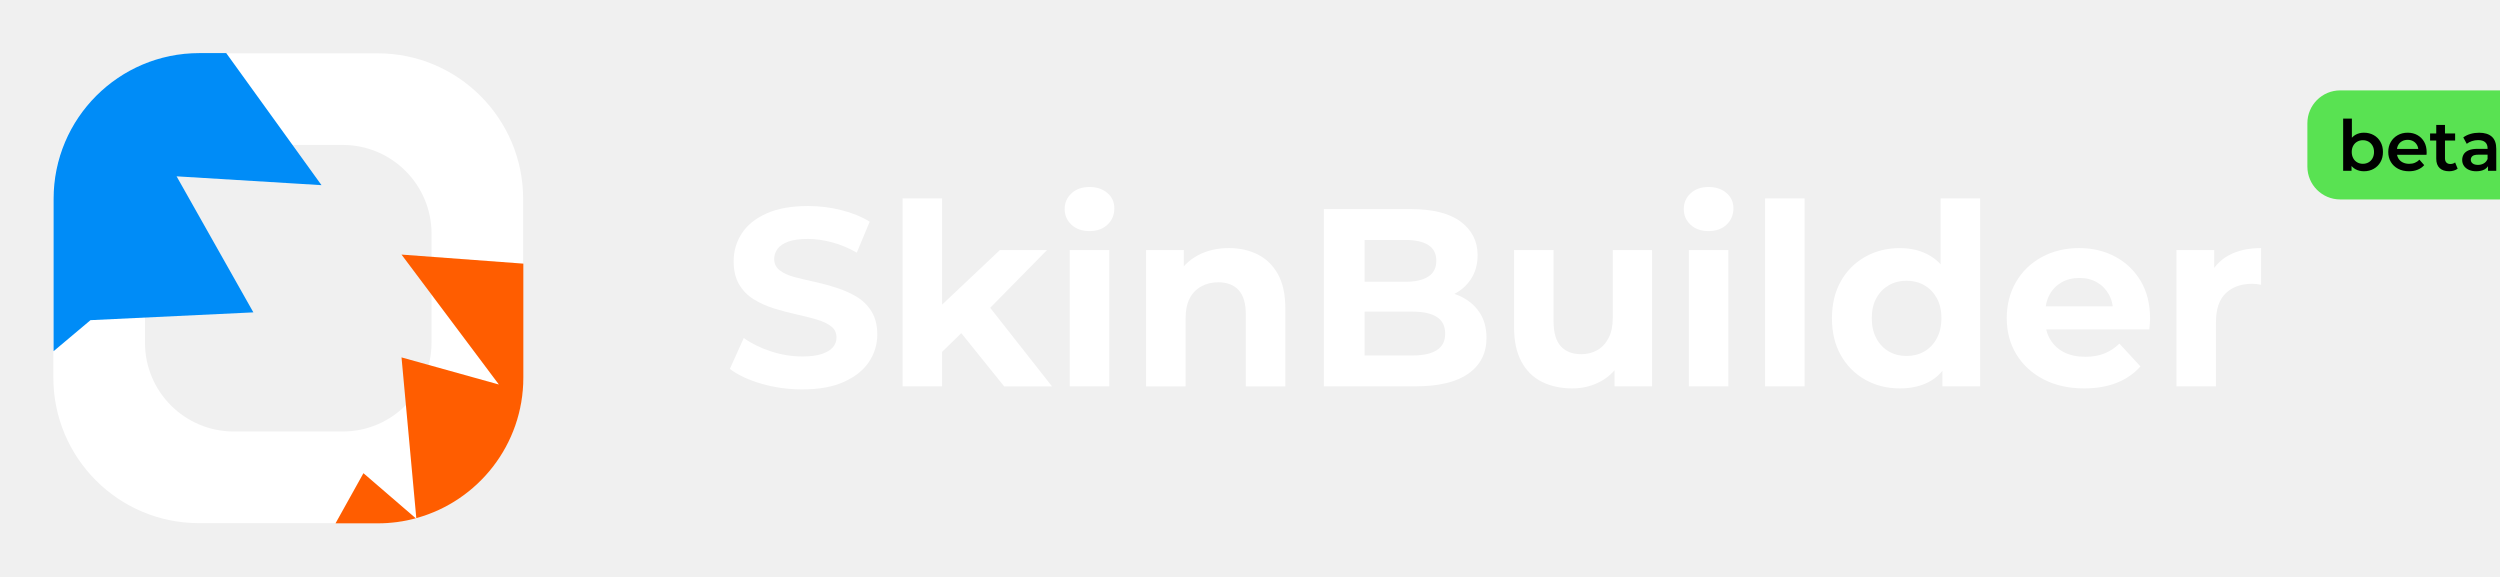
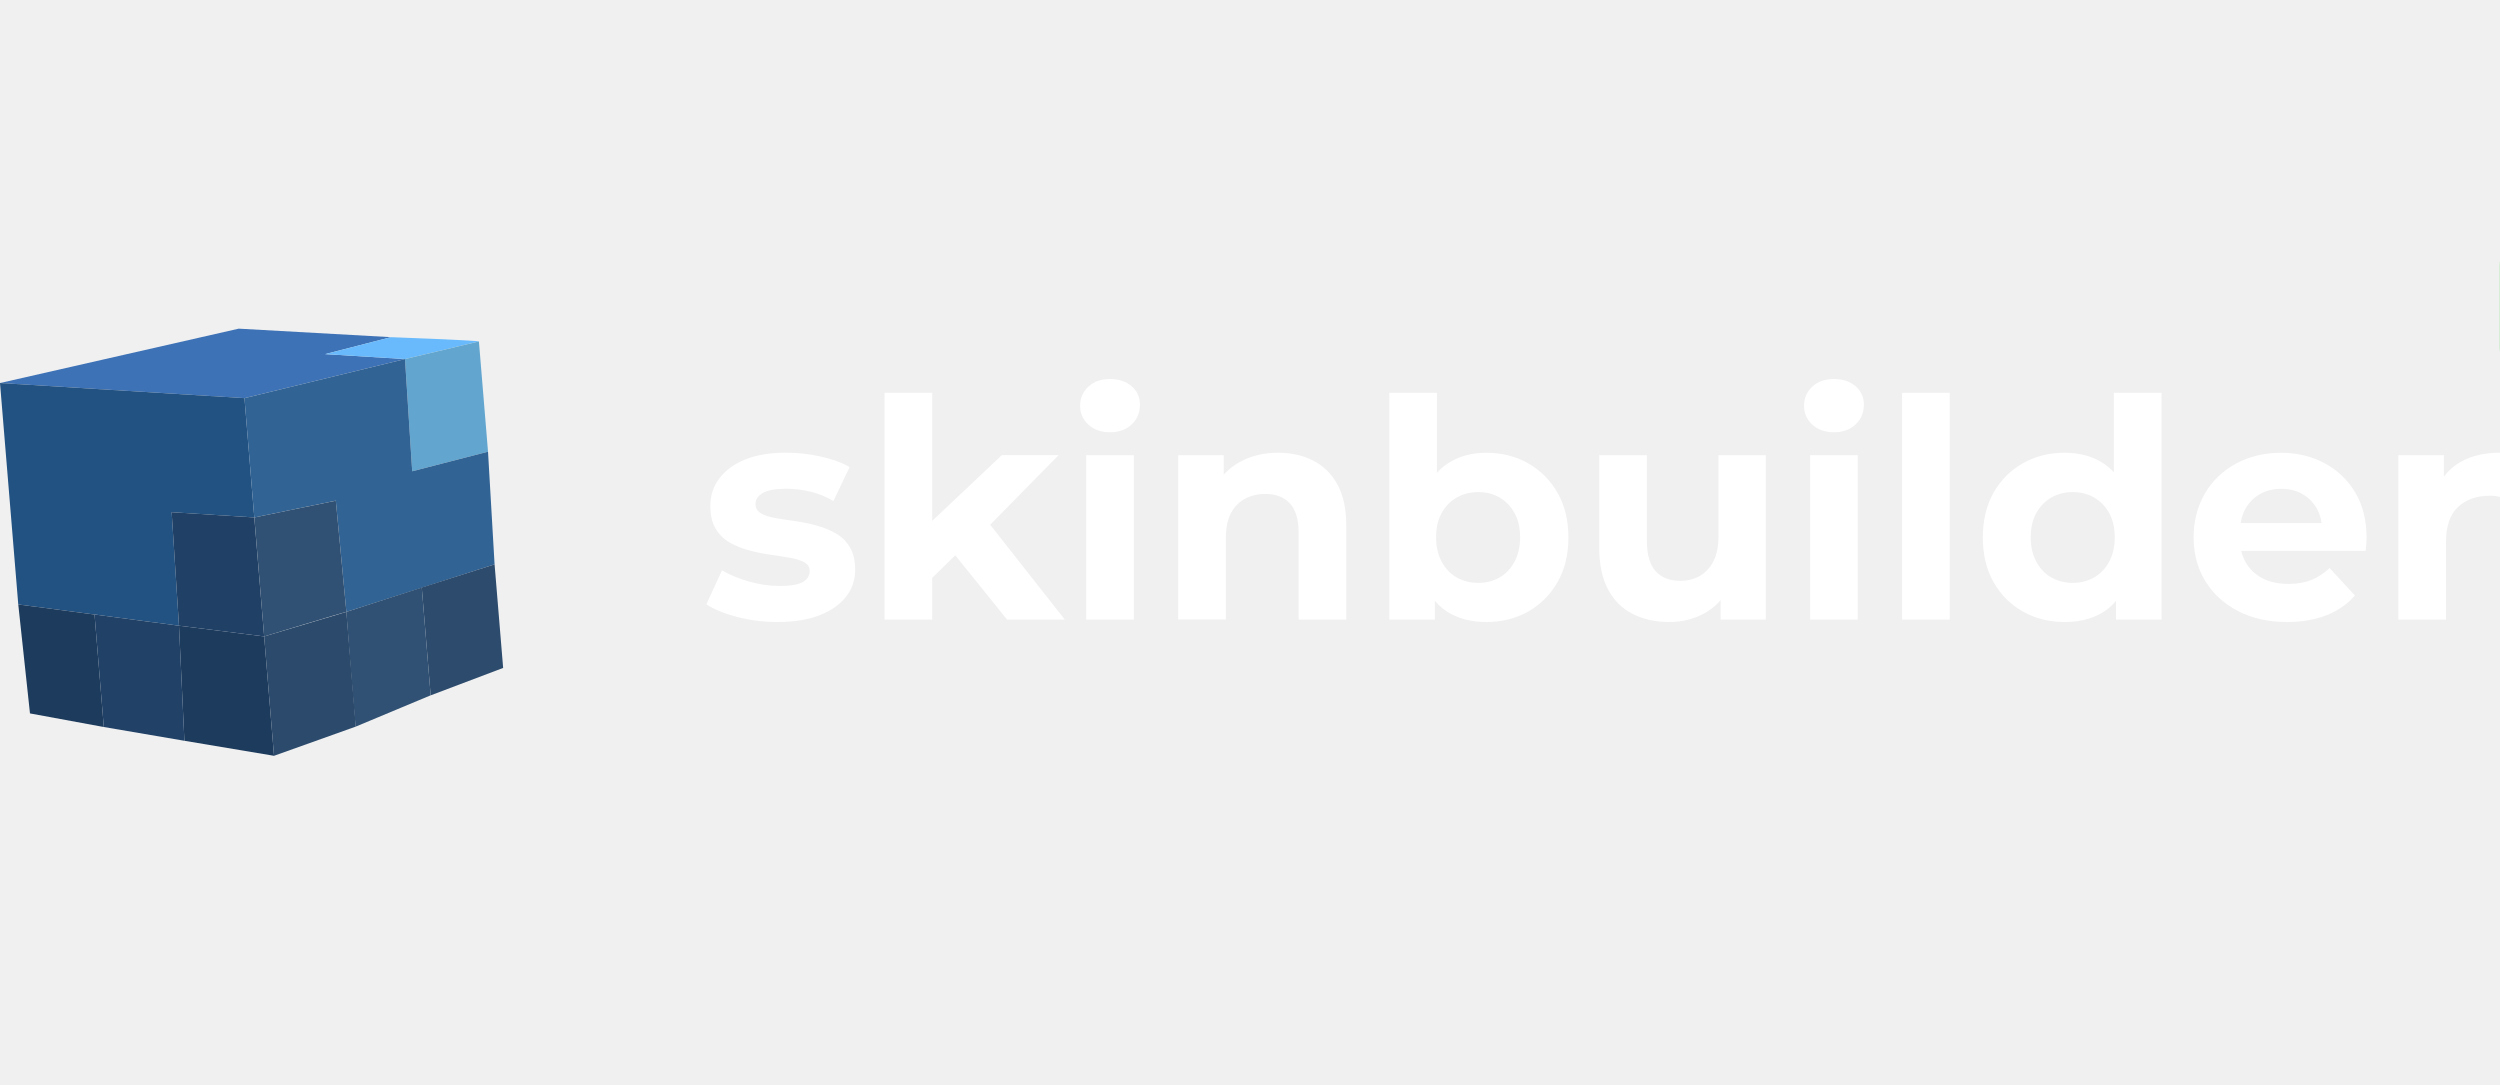
- <svg xmlns="http://www.w3.org/2000/svg" version="1.1" id="Слой_1" x="0px" y="0px" viewBox="0 0 8674 2000" style="enable-background:new 0 0 8674 2000;" xml:space="preserve">
+ <svg xmlns="http://www.w3.org/2000/svg" version="1.1" id="Слой_1" x="0px" y="0px" viewBox="0 0 4612 2000" style="enable-background:new 0 0 4612 2000;" xml:space="preserve">
  <style type="text/css">
- 	.st0{fill:#FFFFFF;}
- 	.st1{fill:#008CF7;}
- 	.st2{fill:#FF5D00;}
- 	.st3{fill:#59E252;}
+ 	.st0{fill:#3E72B6;}
+ 	.st1{fill:#68BAFC;}
+ 	.st2{fill:#62A6CF;}
+ 	.st3{fill:#225282;}
+ 	.st4{fill:#316395;}
+ 	.st5{fill:#1D3B5D;}
+ 	.st6{fill:#214167;}
+ 	.st7{fill:#204066;}
+ 	.st8{fill:#305173;}
+ 	.st9{fill:#2D4B6D;}
+ 	.st10{fill:#2C4A6C;}
+ 	.st11{fill:#FFFFFF;}
+ 	.st12{fill:#59E252;}
</style>
-   <path class="st0" d="M1310,185H690.2c-278.9,0-505.1,226.1-505.1,505.1v619.8c0,279,226.1,505.2,505.1,505.2h619.8  c278.9,0,505.1-226.1,505.1-505.1V690.1C1815.1,411.1,1588.9,185,1310,185z M1497.2,1189c0,170.2-138,308.1-308.1,308.1H811.1  c-170.2,0-308.1-138-308.1-308.1V811c0-170.2,138-308.1,308.1-308.1h378.1c170.2,0,308.1,138,308.1,308.1L1497.2,1189L1497.2,1189z" />
-   <path class="st1" d="M185.9,689.8v528.7L314,1110.8l565.1-27l-266.4-472l502.8,30.6L784.9,184.2h-93.3  C412.3,184.2,185.9,410.6,185.9,689.8z" />
+   <polygon class="st0" points="0,706.6 440.4,606.3 721.2,622 599.7,653.3 747.1,662.4 451,734.5 " />
+   <path class="st1" d="M883.5,629.9c-5.2-2.1-162.3-7.9-162.3-7.9l-121.5,31.3l147.4,9.1L883.5,629.9z" />
+   <polygon class="st2" points="760.4,869.4 747.1,662.4 883.5,629.9 900.3,833.3 " />
+   <polygon class="st3" points="33.7,1115.1 0,706.6 451,734.5 469.1,954.6 316.7,944.9 330.2,1154.3 " />
+   <polygon class="st4" points="639,1128.8 912.4,1041.1 900.3,833.3 760.4,869.4 747.1,662.4 451,734.5 469.1,954.6 619.5,923.6 " />
+   <polygon class="st5" points="33.7,1115.1 55.3,1316.1 191.5,1341.2 174.4,1133.7 " />
+   <polygon class="st5" points="505.5,1394.3 487.3,1174.1 330.2,1154.3 340.2,1366.6 " />
+   <polygon class="st6" points="174.4,1133.7 330.2,1154.3 340.2,1366.6 191.5,1341.2 " />
+   <polygon class="st7" points="316.7,944.9 469.1,954.6 487.3,1174.1 330.2,1154.3 " />
+   <path class="st8" d="M639,1128.8c-3.7,0.3-151.7,45.3-151.7,45.3l-18.1-219.5l150.3-30.9L639,1128.8z" />
+   <polygon class="st9" points="912.4,1041.1 928.2,1232.2 794.5,1282.8 778.1,1083.8 " />
+   <path class="st8" d="M656.4,1340.4c-1.8-6.1-17.5-211.6-17.5-211.6l139.2-45l16.4,198.9L656.4,1340.4z" />
+   <polygon class="st10" points="487.3,1174.1 505.5,1394.3 656.4,1340.4 639,1128.8 " />
  <g>
-     <path class="st2" d="M1164.1,1815.8h146.3c45.8,0,90.1-6,132.2-17.5L1261,1641.8L1164.1,1815.8z" />
-     <path class="st2" d="M1393.1,883.3l337.8,450.8l-337.8-94.1l51.3,557.7c214.2-58.7,371.4-254.9,371.4-487.6V914.7L1393.1,883.3z" />
+     <path class="st11" d="M1434.4,1147.5c-25.9,0-50.7-3.1-74.4-9.3c-23.7-6.2-42.7-14-56.9-23.4l28.8-62.6   c14.3,8.3,30.9,15.1,49.9,20.6c19,5.4,37.7,8.2,56.1,8.2c20.3,0,34.7-2.4,43.1-7.3c8.5-4.9,12.7-11.7,12.7-20.3   c0-7.1-3.3-12.5-9.9-16.1s-15.2-6.3-25.9-8.2c-10.7-1.9-22.7-3.8-35.8-5.6c-13.2-1.9-26.2-4.5-39.2-7.9s-25-8.2-36.1-14.4   s-19.9-14.8-26.5-25.7s-9.9-25-9.9-42.3c0-19.2,5.6-36.2,16.9-51s27.2-26.4,47.9-34.7c20.7-8.3,45.7-12.4,75-12.4   c21,0,42.2,2.3,63.4,7c21.2,4.7,39.2,11.2,53.8,19.5l-29.9,62.6c-14.3-8.3-28.8-14.1-43.7-17.5c-14.8-3.4-29-5.1-42.6-5.1   c-20.3,0-34.9,2.6-44,7.9c-9,5.3-13.5,12-13.5,20.3c0,7.5,3.4,13.2,10.2,17.2c6.8,4,15.6,6.9,26.5,8.7c10.9,1.9,22.9,3.8,36.1,5.6   c13.2,1.9,26.1,4.5,38.9,7.9s24.7,8.2,35.8,14.4c11.1,6.2,19.9,14.8,26.5,25.7s9.9,25,9.9,42.3c0,18.4-5.6,34.9-16.9,49.3   s-27.5,25.8-48.8,34.1C1490.7,1143.3,1464.9,1147.5,1434.4,1147.5z" />
+     <path class="st11" d="M1631.8,1143V724.7h87.9V1143H1631.8z M1704.5,1080.9l2.2-107.7l141.5-133.6H1953l-135.9,138.1l-45.7,37.8   L1704.5,1080.9z M1857.8,1143l-102.6-127.4l55.2-68.2l153.9,195.6H1857.8L1857.8,1143z" />
+     <path class="st11" d="M2047.8,797.4c-16.5,0-29.9-4.7-40-14.1c-10.2-9.4-15.2-21-15.2-35c0-13.9,5.1-25.5,15.2-35   c10.2-9.4,23.5-14.1,40-14.1c16.2,0,29.4,4.4,39.7,13.2s15.5,20.2,15.5,34.1c0,14.7-5.1,26.8-15.2,36.4   C2077.7,792.6,2064.3,797.4,2047.8,797.4z M2003.8,1143V839.7h87.9V1143H2003.8z" />
+     <path class="st11" d="M2357.8,835.2c24.1,0,45.6,4.8,64.6,14.4c19,9.6,33.9,24.2,44.8,44c10.9,19.7,16.4,45,16.4,75.8V1143h-87.9   V982.8c0-24.4-5.4-42.5-16.1-54.1s-25.8-17.5-45.4-17.5c-13.9,0-26.4,3-37.5,9s-19.7,14.8-25.9,26.5s-9.3,27.1-9.3,46.2v149.9   h-87.9V839.7h84v84l-15.8-25.4c10.9-20.3,26.5-35.9,46.8-46.8C2308.8,840.6,2331.9,835.2,2357.8,835.2z" />
+     <path class="st11" d="M2563,1143V724.7h87.9v176.5l-5.6,89.6l1.7,90.2v62H2563z M2741.7,1147.5c-25.9,0-48.6-5.5-67.9-16.6   c-19.4-11.1-34.1-28.3-44.2-51.6c-10.1-23.3-15.2-52.6-15.2-87.9c0-35.7,5.4-65,16.1-87.9s25.6-40,44.8-51.3s41.3-16.9,66.5-16.9   c28.9,0,54.8,6.5,77.5,19.5s40.8,31.1,54.1,54.4c13.3,23.3,20,50.7,20,82.3s-6.7,59-20,82.3s-31.4,41.4-54.1,54.4   C2796.5,1141,2770.7,1147.5,2741.7,1147.5z M2727.1,1075.3c14.7,0,27.7-3.3,39.2-9.9s20.7-16.2,27.6-29   c6.9-12.8,10.4-27.8,10.4-45.1c0-17.7-3.5-32.7-10.4-45.1c-7-12.4-16.2-21.9-27.6-28.5c-11.5-6.6-24.5-9.9-39.2-9.9   s-27.8,3.3-39.5,9.9c-11.6,6.6-21,16.1-27.9,28.5c-7,12.4-10.4,27.4-10.4,45.1c0,17.3,3.5,32.3,10.4,45.1   c6.9,12.8,16.2,22.5,27.9,29C2699.3,1072,2712.4,1075.3,2727.1,1075.3z" />
+     <path class="st11" d="M3080,1147.5c-25.6,0-48.1-4.9-67.6-14.7c-19.6-9.8-34.8-24.8-45.7-45.1c-10.9-20.3-16.4-45.8-16.4-76.7   V839.7h87.9v157.9c0,25.6,5.4,44.2,16.1,56.1s25.8,17.8,45.4,17.8c13.5,0,25.6-3,36.1-9s18.9-15,25.1-27.1   c6.2-12,9.3-27.1,9.3-45.1V839.7h87.4V1143h-83.4v-84l15.2,24.8c-10.5,21.1-25.6,36.9-45.1,47.6   C3124.7,1142.1,3103.3,1147.5,3080,1147.5z" />
+     <path class="st11" d="M3383.3,797.4c-16.5,0-29.9-4.7-40-14.1c-10.1-9.4-15.2-21-15.2-35c0-13.9,5.1-25.5,15.2-35   c10.1-9.4,23.5-14.1,40-14.1c16.2,0,29.4,4.4,39.7,13.2s15.5,20.2,15.5,34.1c0,14.7-5.1,26.8-15.2,36.4   C3413.1,792.6,3399.8,797.4,3383.3,797.4z M3339.3,1143V839.7h87.9V1143H3339.3z" />
+     <path class="st11" d="M3509,1143V724.7h87.9V1143H3509z" />
+     <path class="st11" d="M3808.9,1147.5c-28.6,0-54.3-6.5-77.2-19.4c-22.9-13-41-31.1-54.1-54.4c-13.2-23.3-19.7-50.7-19.7-82.3   s6.6-59,19.7-82.3c13.1-23.3,31.2-41.4,54.1-54.4c22.9-13,48.7-19.5,77.2-19.5c25.6,0,47.9,5.6,67.1,16.9   c19.2,11.3,34,28.4,44.5,51.3c10.5,22.9,15.8,52.2,15.8,87.9c0,35.3-5.1,64.7-15.2,87.9c-10.1,23.3-24.7,40.5-43.7,51.6   C3858.4,1141.9,3835.6,1147.5,3808.9,1147.5z M3823.5,1075.3c14.7,0,27.8-3.3,39.5-9.9c11.6-6.6,20.9-16.2,27.9-29   c6.9-12.8,10.4-27.8,10.4-45.1c0-17.7-3.5-32.7-10.4-45.1c-7-12.4-16.3-21.9-27.9-28.5c-11.6-6.6-24.8-9.9-39.5-9.9   c-14.3,0-27.2,3.3-38.9,9.9s-21,16.1-27.9,28.5c-7,12.4-10.4,27.4-10.4,45.1c0,17.3,3.5,32.3,10.4,45.1c6.9,12.8,16.2,22.5,27.9,29   C3796.3,1072,3809.3,1075.3,3823.5,1075.3z M3903.6,1143v-62l1.7-90.2l-5.6-89.6V724.7h87.9V1143H3903.6z" />
+     <path class="st11" d="M4219.3,1147.5c-34.6,0-64.8-6.8-90.8-20.3c-25.9-13.5-46-32-60.3-55.5s-21.4-50.3-21.4-80.3   c0-30.1,6.9-56.9,20.6-80.6c13.7-23.7,32.9-42.2,57.5-55.5s52.3-20,83.1-20c29.7,0,56.5,6.4,80.3,19.2   c23.9,12.8,42.8,30.8,56.7,54.1c13.9,23.3,20.9,51.3,20.9,84c0,3.4-0.2,7.2-0.6,11.6c-0.4,4.3-0.8,8.4-1.1,12.1h-246.4V965h200.1   l-34.4,15.2c0.4-15.8-2.6-29.5-9-41.2s-15.2-20.8-26.5-27.3c-11.3-6.6-24.4-9.9-39.5-9.9c-15,0-28.3,3.3-39.7,9.9   c-11.5,6.6-20.4,15.8-26.8,27.6s-9.6,25.8-9.6,42v13.5c0,16.9,3.8,31.6,11.3,44s17.9,21.9,31,28.5s28.9,9.9,47.4,9.9   c15.8,0,29.8-2.4,42-7.3s23.4-12.2,33.5-22l46.8,50.7c-13.9,15.8-31.4,27.9-52.4,36.4C4271,1143.2,4246.7,1147.5,4219.3,1147.5z" />
+     <path class="st11" d="M4424.5,1143V839.7h84v86.2l-11.8-25.4c9-21.4,23.5-37.7,43.4-48.8s44.2-16.6,72.7-16.6v81.7   c-3.4-0.8-6.7-1.3-9.9-1.7c-3.2-0.4-6.3-0.6-9.3-0.6c-24.8,0-44.5,7-59.2,20.9s-22,35.3-22,64.3V1143H4424.5L4424.5,1143z" />
  </g>
+   <path class="st12" d="M5277.4,754.5h-551.8c-62.9,0-113.9-51-113.9-113.9V490c0-62.9,51-113.9,113.9-113.9h551.8  c62.9,0,113.9,51,113.9,113.9v150.6C5391.3,703.5,5340.3,754.5,5277.4,754.5z" />
  <g>
-     <path class="st0" d="M2783.6,1351.1c-49.2,0-96.5-6.6-141.9-19.8c-45.4-13.2-81.9-30.3-109.4-51.4l48.3-107.2   c25.8,18.7,56.8,34.1,93.2,46.1c36.3,12,73,18,109.9,18c28.1,0,50.8-2.9,68.1-8.8c17.3-5.9,30-13.6,38.2-23.3   c8.2-9.7,12.3-21,12.3-33.9c0-16.4-6.4-29.4-19.3-39.1c-12.9-9.7-30-17.6-51.4-23.7c-21.4-6.1-44.7-12-69.9-17.6   c-25.2-5.6-50.5-12.3-76-20.2s-48.9-18.5-70.3-31.6c-21.4-13.2-38.4-30.5-51-51.9c-12.6-21.4-18.9-48.2-18.9-80.4   c0-35.2,9.4-67.2,28.1-96.2c18.7-29,47.3-52.1,85.7-69.4c38.4-17.3,86.6-25.9,144.6-25.9c38.7,0,76.9,4.7,114.7,14.1   s70.7,22.8,98.9,40.4l-44.8,107.2c-27.5-15.8-56-27.7-85.3-35.6c-29.3-7.9-57.4-11.9-84.4-11.9c-28.1,0-50.7,3.1-67.7,9.2   c-17,6.2-29.5,14.5-37.3,25c-7.9,10.6-11.9,22.3-11.9,35.2c0,16.4,6.4,29.6,19.3,39.6c12.9,10,29.9,17.7,51,23.3   c21.1,5.6,44.5,11.1,70.3,16.7c25.8,5.6,51.3,12.5,76.5,20.7s48.3,18.6,69.4,31.2c21.1,12.6,38.2,29.6,51.4,51   c13.2,21.4,19.8,47.9,19.8,79.5c0,34.6-9.5,66.2-28.6,94.9c-19,28.7-47.9,51.9-86.6,69.4   C2889.9,1342.3,2841.6,1351.1,2783.6,1351.1z" />
-     <path class="st0" d="M3131.6,1340.6V688.4h137.1v652.1H3131.6z M3245,1243.9l3.5-167.9l220.6-208.3h163.5l-211.8,215.3l-71.2,58.9   L3245,1243.9z M3484,1340.6l-159.9-198.6l86.1-106.3l239.9,305H3484z" />
-     <path class="st0" d="M3780.1,801.8c-25.8,0-46.6-7.3-62.4-22c-15.8-14.7-23.7-32.8-23.7-54.5c0-21.7,7.9-39.8,23.7-54.5   c15.8-14.7,36.6-22,62.4-22c25.2,0,45.8,6.9,62,20.7c16.1,13.8,24.2,31.5,24.2,53.2c0,22.9-7.9,41.7-23.7,56.7   S3805.9,801.8,3780.1,801.8z M3711.6,1340.6V867.7h137.1v472.8H3711.6z" />
-     <path class="st0" d="M4263.6,860.7c37.5,0,71,7.5,100.6,22.4c29.6,14.9,52.9,37.8,69.9,68.6c17,30.8,25.5,70.2,25.5,118.2v270.7   h-137.1V1091c0-38.1-8.3-66.2-25-84.4c-16.7-18.2-40.3-27.2-70.7-27.2c-21.7,0-41.2,4.7-58.4,14.1c-17.3,9.4-30.8,23.1-40.4,41.3   c-9.7,18.2-14.5,42.2-14.5,72.1v233.8h-137.1V867.7h131v131l-24.6-39.5c17-31.6,41.3-56,72.9-73   C4187.1,869.2,4223.2,860.7,4263.6,860.7z" />
-     <path class="st0" d="M4593.2,1340.6V725.4h300.6c77.3,0,135.5,14.7,174.5,43.9c39,29.3,58.4,68,58.4,116c0,32.2-7.9,60.2-23.7,83.9   c-15.8,23.7-37.6,42-65.5,54.9c-27.8,12.9-59.3,19.3-94.5,19.3l16.7-36.9c38.7,0,72.8,6.4,102.4,19.3   c29.6,12.9,52.9,31.6,69.9,56.2c17,24.6,25.5,54.8,25.5,90.5c0,52.7-20.8,93.9-62.4,123.5c-41.6,29.6-102.8,44.4-183.7,44.4H4593.2   z M4734.7,1233.3h167c36.3,0,64.2-6.1,83.5-18.5s29-31.4,29-57.1c0-26.4-9.7-45.7-29-58c-19.3-12.3-47.2-18.5-83.5-18.5h-177.5   V977.6h152c34.6,0,61.1-6,79.5-18c18.5-12,27.7-30.3,27.7-54.9s-9.2-42.8-27.7-54.5c-18.5-11.7-45-17.6-79.5-17.6h-141.5V1233.3z" />
-     <path class="st0" d="M5455.3,1347.6c-39.8,0-75-7.6-105.5-22.8c-30.5-15.2-54.2-38.7-71.2-70.3c-17-31.6-25.5-71.5-25.5-119.5   V867.7h137.1v246.1c0,39.8,8.3,69,25,87.4s40.3,27.7,70.7,27.7c21.1,0,39.8-4.7,56.2-14.1c16.4-9.4,29.4-23.4,39.1-42.2   c9.7-18.7,14.5-42.2,14.5-70.3V867.7h136.2v472.8h-130.1v-131l23.7,38.7c-16.4,32.8-39.8,57.6-70.3,74.3   C5525.1,1339.2,5491.7,1347.6,5455.3,1347.6z" />
-     <path class="st0" d="M5928.1,801.8c-25.8,0-46.6-7.3-62.4-22c-15.8-14.7-23.7-32.8-23.7-54.5c0-21.7,7.9-39.8,23.7-54.5   c15.8-14.7,36.6-22,62.4-22c25.2,0,45.8,6.9,62,20.7c16.1,13.8,24.2,31.5,24.2,53.2c0,22.9-7.9,41.7-23.7,56.7   C5974.7,794.3,5953.9,801.8,5928.1,801.8z M5859.6,1340.6V867.7h137.1v472.8H5859.6z" />
-     <path class="st0" d="M6124.1,1340.6V688.4h137.1v652.1H6124.1z" />
-     <path class="st0" d="M6591.7,1347.6c-44.5,0-84.7-10.1-120.4-30.3c-35.7-20.2-63.9-48.5-84.4-84.8c-20.5-36.3-30.8-79.1-30.8-128.3   c0-49.2,10.3-92,30.8-128.3c20.5-36.3,48.6-64.6,84.4-84.8c35.7-20.2,75.9-30.3,120.4-30.3c39.8,0,74.7,8.8,104.6,26.4   c29.9,17.6,53,44.2,69.4,80c16.4,35.7,24.6,81.5,24.6,137.1c0,55.1-7.9,100.8-23.7,137.1c-15.8,36.3-38.5,63.1-68.1,80.4   C6668.9,1339,6633.3,1347.6,6591.7,1347.6z M6614.6,1235.1c22.8,0,43.4-5.1,61.5-15.4c18.2-10.3,32.7-25.3,43.5-45.3   c10.8-19.9,16.3-43.4,16.3-70.3c0-27.5-5.4-51-16.3-70.3c-10.8-19.3-25.4-34.1-43.5-44.4s-38.7-15.4-61.5-15.4   c-22.3,0-42.5,5.1-60.6,15.4s-32.7,25-43.5,44.4c-10.8,19.3-16.2,42.8-16.2,70.3c0,27,5.4,50.4,16.2,70.3   c10.8,19.9,25.3,35,43.5,45.3C6572.1,1230,6592.3,1235.1,6614.6,1235.1z M6739.4,1340.6v-96.7l2.6-140.6l-8.8-139.8V688.4h137.1   v652.1H6739.4z" />
-     <path class="st0" d="M7231.5,1347.6c-53.9,0-101.1-10.5-141.5-31.6c-40.4-21.1-71.8-50-94-86.6c-22.3-36.6-33.4-78.4-33.4-125.2   s10.7-88.8,32.1-125.7c21.4-36.9,51.3-65.8,89.6-86.6c38.4-20.8,81.6-31.2,129.6-31.2c46.3,0,88,10,125.2,29.9s66.6,48.1,88.3,84.4   c21.7,36.3,32.5,80,32.5,131c0,5.3-0.3,11.3-0.9,18c-0.6,6.7-1.2,13-1.8,18.9h-384.1v-80h312l-53.6,23.7c0.6-24.6-4.1-46-14.1-64.2   c-10-18.2-23.7-32.4-41.3-42.6c-17.6-10.3-38.1-15.4-61.5-15.4c-23.5,0-44.1,5.1-62,15.4c-17.9,10.3-31.8,24.6-41.7,43.1   s-14.9,40.3-14.9,65.5v21.1c0,26.4,5.9,49.2,17.6,68.6c11.7,19.3,27.8,34.1,48.3,44.4c20.5,10.3,45.1,15.4,73.8,15.4   c24.6,0,46.4-3.8,65.5-11.4c19-7.6,36.5-19,52.3-34.3l72.9,79.1c-21.7,24.6-48.9,43.5-81.7,56.7   C7312.1,1341,7274.3,1347.6,7231.5,1347.6z" />
-     <path class="st0" d="M7551.4,1340.6V867.7h131v134.5l-18.5-39.6c14.1-33.4,36.6-58.7,67.7-76c31.1-17.3,68.8-25.9,113.4-25.9v127.4   c-5.3-1.2-10.4-2-15.4-2.6c-5-0.6-9.8-0.9-14.5-0.9c-38.7,0-69.4,10.8-92.3,32.5c-22.9,21.7-34.3,55.1-34.3,100.2v223.2H7551.4z" />
-   </g>
-   <path class="st3" d="M8671.4,692h-551.8c-62.9,0-113.9-51-113.9-113.9V427.5c0-62.9,51-113.9,113.9-113.9h551.8  c62.9,0,113.9,51,113.9,113.9v150.6C8785.3,641,8734.3,692,8671.4,692z" />
-   <g>
-     <path d="M8129.8,592.5V411.4h30.3v81l-2.4,34.6l1.2,34.6v30.9H8129.8z M8201.8,594.2c-10.9,0-20.7-2.4-29.5-7.2   s-15.6-12.2-20.4-22.1c-4.8-9.9-7.2-22.4-7.2-37.6c0-15.3,2.5-27.9,7.6-37.7c5-9.8,11.9-17.2,20.5-22s18.3-7.2,29-7.2   c12.7,0,24,2.8,33.9,8.3c9.9,5.5,17.8,13.3,23.5,23.4c5.8,10.1,8.7,21.8,8.7,35.1c0,13.5-2.9,25.3-8.7,35.3   c-5.8,10-13.6,17.8-23.5,23.3C8225.7,591.4,8214.4,594.2,8201.8,594.2z M8198.1,568.3c7.5,0,14.1-1.7,19.9-5s10.4-8.1,13.8-14.4   c3.4-6.3,5.1-13.5,5.1-21.6c0-8.3-1.7-15.5-5.1-21.6c-3.4-6.1-8-10.8-13.8-14.2c-5.8-3.3-12.4-5-19.9-5c-7.2,0-13.7,1.7-19.5,5   c-5.9,3.3-10.5,8.1-13.9,14.2c-3.4,6.1-5.1,13.3-5.1,21.6c0,8.1,1.7,15.3,5.1,21.6s8.1,11.1,13.9,14.4   C8184.4,566.6,8190.9,568.3,8198.1,568.3z" />
-     <path d="M8358.2,594.2c-14.5,0-27.1-2.9-37.9-8.7s-19.2-13.7-25.1-23.7c-5.9-10-8.9-21.5-8.9-34.5s2.9-24.5,8.7-34.5   s13.7-17.9,23.9-23.7s21.8-8.7,34.8-8.7c12.7,0,24,2.8,33.9,8.4c9.9,5.6,17.7,13.5,23.4,23.5c5.7,10.1,8.5,22,8.5,35.9   c0,1.1,0,2.6-0.1,4.3c-0.1,1.7-0.2,3.2-0.4,4.5h-108.6v-20.3h92.5l-12.2,6.3c0.2-7.3-1.3-13.9-4.5-19.6   c-3.2-5.8-7.5-10.2-13.1-13.4c-5.5-3.2-12-4.8-19.5-4.8c-7.3,0-13.9,1.6-19.6,4.8c-5.8,3.2-10.2,7.7-13.3,13.5   c-3.1,5.9-4.6,12.6-4.6,20.3v4.9c0,7.8,1.7,14.7,5.2,20.7s8.5,10.7,15,14s14.1,5,22.7,5c7.3,0,13.9-1.2,19.8-3.7   c5.9-2.4,11.1-6,15.6-10.7l16.6,19c-6,6.8-13.5,12-22.3,15.6C8379.7,592.4,8369.5,594.2,8358.2,594.2z" />
-     <path d="M8431.4,487.5v-24.4h86.9v24.4H8431.4z M8497.7,594.2c-14.3,0-25.4-3.7-33.2-11.1c-7.8-7.4-11.7-18.3-11.7-32.6V433.4h30.3   v116.1c0,6.2,1.6,11,4.9,14.4s7.8,5.1,13.7,5.1c6.7,0,12.2-1.8,16.6-5.4l8.8,21.7c-3.7,2.9-8.2,5.1-13.4,6.6   C8508.4,593.4,8503.1,594.2,8497.7,594.2z" />
-     <path d="M8591.4,594.2c-9.8,0-18.3-1.7-25.6-5s-13-8-17-13.9s-6-12.6-6-20.1c0-7.3,1.7-13.9,5.2-19.8c3.5-5.9,9.2-10.5,17.2-13.9   s18.5-5.1,31.7-5.1h37.8v20.3h-35.6c-10.2,0-17.2,1.7-20.9,5c-3.7,3.3-5.5,7.5-5.5,12.6c0,5.4,2.2,9.7,6.6,12.9   c4.4,3.3,10.5,4.9,18.3,4.9c7.5,0,14.2-1.7,20.1-5.1c5.9-3.4,10.3-8.5,13.1-15.1l4.9,18.3c-2.9,7.6-8.1,13.6-15.6,17.8   C8612.7,592.1,8603.1,594.2,8591.4,594.2z M8632.4,592.5v-26.6l-1.5-5.4v-46.1c0-8.9-2.7-15.9-8.2-20.9s-13.7-7.4-24.8-7.4   c-7.2,0-14.2,1.1-21.2,3.4c-7,2.3-13,5.5-18.1,9.5l-12-22.2c7.2-5.4,15.5-9.4,25.1-12.2c9.6-2.8,19.6-4.1,30-4.1   c19,0,33.7,4.6,43.9,13.7c10.2,9.1,15.4,23.1,15.4,42v76.3H8632.4z" />
+     <path d="M4735.8,655V473.9h30.3v81l-2.4,34.6l1.2,34.6V655H4735.8z M4807.8,656.7c-10.9,0-20.7-2.4-29.5-7.2s-15.6-12.2-20.4-22.1   c-4.8-9.9-7.2-22.4-7.2-37.6c0-15.3,2.5-27.9,7.6-37.7c5-9.8,11.9-17.2,20.5-22s18.3-7.2,29-7.2c12.7,0,24,2.8,33.9,8.3   s17.8,13.3,23.5,23.4c5.8,10.1,8.7,21.8,8.7,35.1c0,13.5-2.9,25.3-8.7,35.3c-5.8,10-13.6,17.8-23.5,23.3   C4831.7,653.9,4820.4,656.7,4807.8,656.7z M4804.1,630.8c7.5,0,14.1-1.7,19.9-5s10.4-8.1,13.8-14.4c3.4-6.3,5.1-13.5,5.1-21.6   c0-8.3-1.7-15.5-5.1-21.6s-8-10.8-13.8-14.2c-5.8-3.3-12.4-5-19.9-5c-7.2,0-13.7,1.7-19.5,5c-5.9,3.3-10.5,8.1-13.9,14.2   c-3.4,6.1-5.1,13.3-5.1,21.6c0,8.1,1.7,15.3,5.1,21.6s8.1,11.1,13.9,14.4C4790.4,629.1,4796.9,630.8,4804.1,630.8z" />
+     <path d="M4964.2,656.7c-14.5,0-27.1-2.9-37.9-8.7s-19.2-13.7-25.1-23.7s-8.9-21.5-8.9-34.5s2.9-24.5,8.7-34.5   c5.8-10,13.7-17.9,23.9-23.7c10.2-5.8,21.8-8.7,34.8-8.7c12.7,0,24,2.8,33.9,8.4c9.9,5.6,17.7,13.5,23.4,23.5   c5.7,10.1,8.5,22,8.5,35.9c0,1.1,0,2.6-0.1,4.3s-0.2,3.2-0.4,4.5h-108.6v-20.3h92.5l-12.2,6.3c0.2-7.3-1.3-13.9-4.5-19.6   c-3.2-5.8-7.5-10.2-13.1-13.4c-5.5-3.2-12-4.8-19.5-4.8c-7.3,0-13.9,1.6-19.6,4.8c-5.8,3.2-10.2,7.7-13.3,13.5   c-3.1,5.9-4.6,12.6-4.6,20.3v4.9c0,7.8,1.7,14.7,5.2,20.7s8.5,10.7,15,14s14.1,5,22.7,5c7.3,0,13.9-1.2,19.8-3.7   c5.9-2.4,11.1-6,15.6-10.7l16.6,19c-6,6.8-13.5,12-22.3,15.6C4985.7,654.9,4975.5,656.7,4964.2,656.7z" />
+     <path d="M5037.4,550v-24.4h86.9V550H5037.4z M5103.7,656.7c-14.3,0-25.4-3.7-33.2-11.1c-7.8-7.4-11.7-18.3-11.7-32.6V495.9h30.3   V612c0,6.2,1.6,11,4.9,14.4s7.8,5.1,13.7,5.1c6.7,0,12.2-1.8,16.6-5.4l8.8,21.7c-3.7,2.9-8.2,5.1-13.4,6.6   C5114.4,655.9,5109.1,656.7,5103.7,656.7z" />
+     <path d="M5197.4,656.7c-9.8,0-18.3-1.7-25.6-5c-7.3-3.3-13-8-17-13.9s-6-12.6-6-20.1c0-7.3,1.7-13.9,5.2-19.8   c3.5-5.9,9.2-10.5,17.2-13.9s18.5-5.1,31.7-5.1h37.8v20.3h-35.6c-10.2,0-17.2,1.7-20.9,5c-3.7,3.3-5.5,7.5-5.5,12.6   c0,5.4,2.2,9.7,6.6,12.9c4.4,3.3,10.5,4.9,18.3,4.9c7.5,0,14.2-1.7,20.1-5.1c5.9-3.4,10.3-8.5,13.1-15.1l4.9,18.3   c-2.9,7.6-8.1,13.6-15.6,17.8C5218.7,654.6,5209.1,656.7,5197.4,656.7z M5238.4,655v-26.6l-1.5-5.4v-46.1c0-8.9-2.7-15.9-8.2-20.9   s-13.7-7.4-24.8-7.4c-7.2,0-14.2,1.1-21.2,3.4c-7,2.3-13,5.5-18.1,9.5l-12-22.2c7.2-5.4,15.5-9.4,25.1-12.2s19.6-4.1,30-4.1   c19,0,33.7,4.6,43.9,13.7c10.2,9.1,15.4,23.1,15.4,42V655H5238.4z" />
  </g>
</svg>
